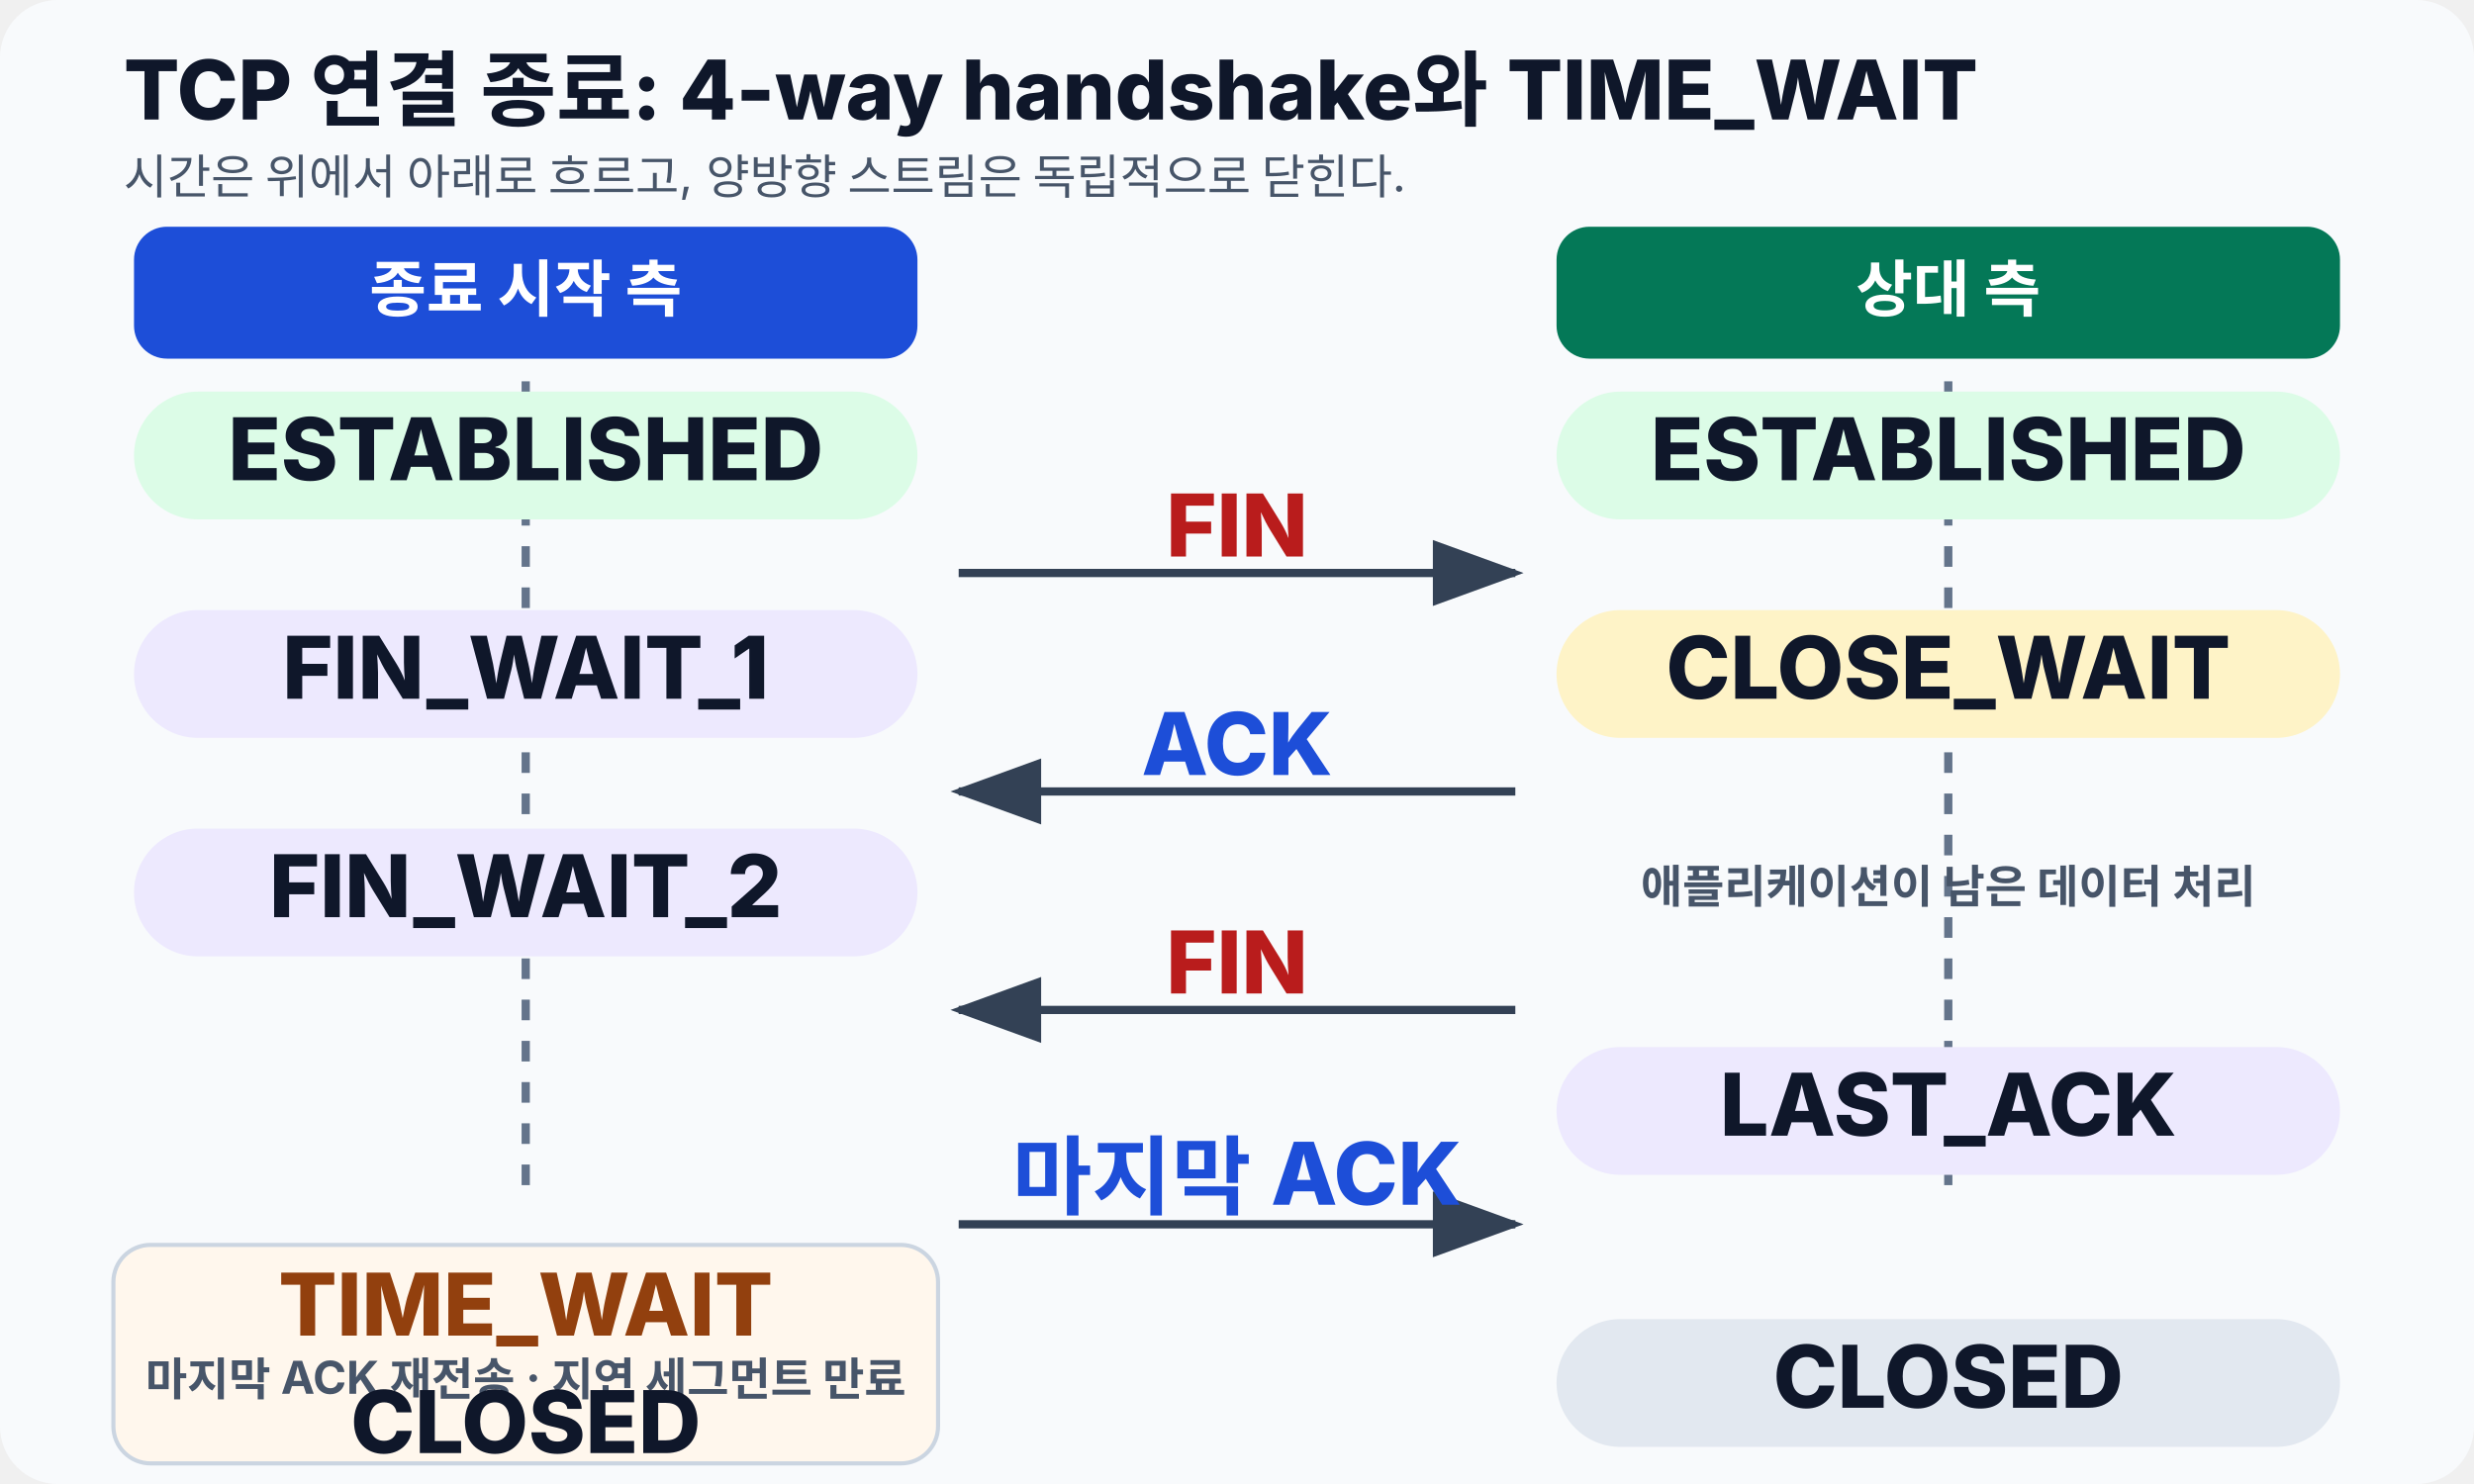
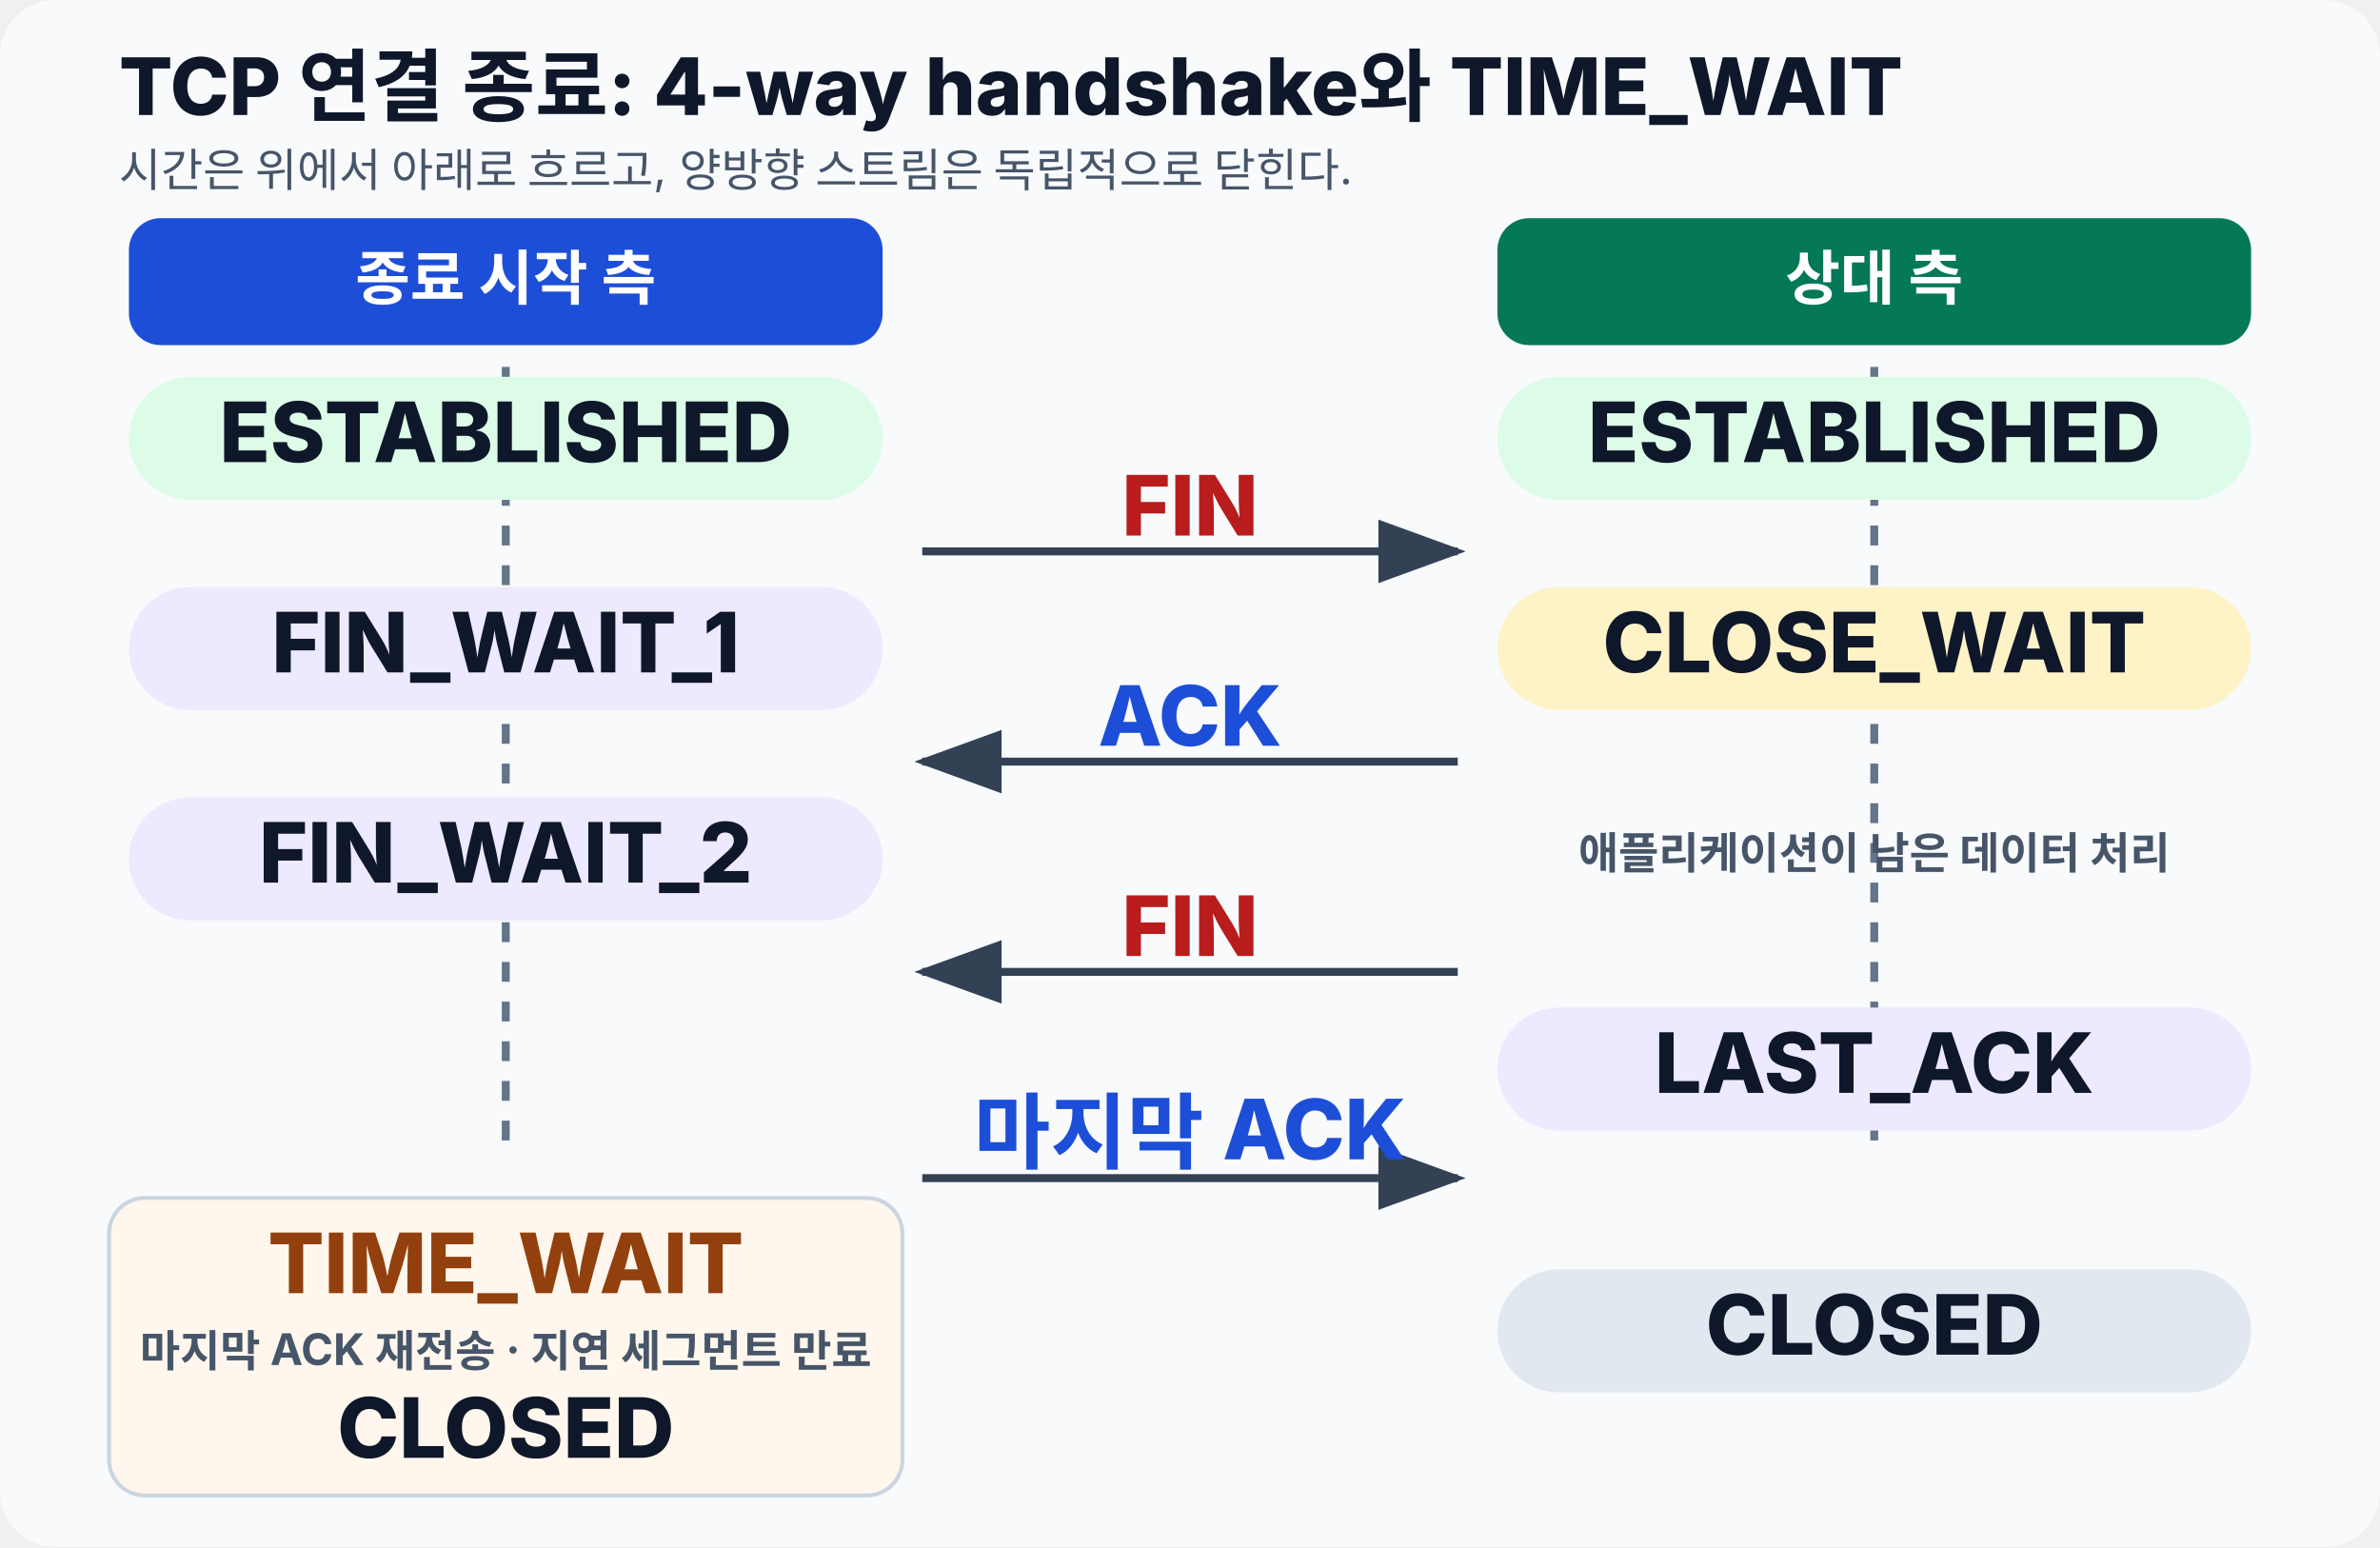
- <svg xmlns="http://www.w3.org/2000/svg" viewBox="0 0 1200 720" role="img" aria-labelledby="tcp-four-way-handshake-time-wait-title tcp-four-way-handshake-time-wait-desc">
+ <svg xmlns="http://www.w3.org/2000/svg" viewBox="0 0 1200 780" role="img" aria-labelledby="tcp-four-way-handshake-time-wait-title tcp-four-way-handshake-time-wait-desc">
  <style>
    .bg{fill:#f8fafc}.ink{fill:#0f172a}.muted{fill:#475569}.blue{fill:#1d4ed8}.violet{fill:#6d28d9}.green{fill:#047857}.amber{fill:#92400e}.danger{fill:#b91c1c}.line{fill:none;stroke:#334155;stroke-width:4}.dash{fill:none;stroke:#64748b;stroke-width:4;stroke-dasharray:10 10}text{font-family:ui-sans-serif,system-ui,-apple-system,BlinkMacSystemFont,"Segoe UI",sans-serif}.title{font-size:40px;font-weight:800}.subtitle{font-size:23px}.name{font-size:30px;font-weight:800}.label{font-size:42px;font-weight:800}.chip{font-size:42px;font-weight:800}.note{font-size:22px;font-weight:700}
  </style>
-   <rect class="bg" width="1200" height="720" rx="28" />
+   <rect class="bg" width="1200" height="780" rx="28" />
  <text class="ink title" x="60" y="58">TCP 연결 종료: 4-way handshake와 TIME_WAIT</text>
  <text class="muted subtitle" x="60" y="94">시간은 위에서 아래로 흐르고, 양방향 스트림은 독립적으로 닫힌다.</text>
  <rect class="blue" x="65" y="110" width="380" height="64" rx="16" />
  <text fill="#fff" class="name" x="255" y="151" text-anchor="middle">종료 시작 측</text>
  <rect class="green" x="755" y="110" width="380" height="64" rx="16" />
  <text fill="#fff" class="name" x="945" y="151" text-anchor="middle">상대 측</text>
  <path class="dash" d="M255 185v390M945 185v390" />
  <rect x="65" y="190" width="380" height="62" rx="31" fill="#dcfce7" />
  <text class="ink chip" x="255" y="233" text-anchor="middle">ESTABLISHED</text>
  <rect x="755" y="190" width="380" height="62" rx="31" fill="#dcfce7" />
  <text class="ink chip" x="945" y="233" text-anchor="middle">ESTABLISHED</text>
  <path class="line" d="M465 278H735" marker-end="url(#arrow)" />
  <text class="danger label" x="600" y="270" text-anchor="middle">FIN</text>
  <rect x="65" y="296" width="380" height="62" rx="31" fill="#ede9fe" />
  <text class="ink chip" x="255" y="339" text-anchor="middle">FIN_WAIT_1</text>
  <rect x="755" y="296" width="380" height="62" rx="31" fill="#fef3c7" />
  <text class="ink chip" x="945" y="339" text-anchor="middle">CLOSE_WAIT</text>
  <path class="line" d="M735 384H465" marker-end="url(#arrow)" />
  <text class="blue label" x="600" y="376" text-anchor="middle">ACK</text>
  <rect x="65" y="402" width="380" height="62" rx="31" fill="#ede9fe" />
  <text class="ink chip" x="255" y="445" text-anchor="middle">FIN_WAIT_2</text>
  <text class="muted note" x="945" y="438" text-anchor="middle">애플리케이션이 남은 데이터 처리</text>
  <path class="line" d="M735 490H465" marker-end="url(#arrow)" />
  <text class="danger label" x="600" y="482" text-anchor="middle">FIN</text>
  <rect x="755" y="508" width="380" height="62" rx="31" fill="#ede9fe" />
  <text class="ink chip" x="945" y="551" text-anchor="middle">LAST_ACK</text>
  <path class="line" d="M465 594H735" marker-end="url(#arrow)" />
  <text class="blue label" x="600" y="586" text-anchor="middle">마지막 ACK</text>
-   <rect x="55" y="604" width="400" height="106" rx="18" fill="#fff7ed" stroke="#cbd5e1" stroke-width="2" />
-   <text class="amber chip" x="255" y="648" text-anchor="middle">TIME_WAIT</text>
-   <text class="muted note" x="255" y="677" text-anchor="middle">마지막 ACK 재전송 · 지연 세그먼트 만료</text>
-   <text class="ink chip" x="255" y="705" text-anchor="middle">CLOSED</text>
+   <rect x="55" y="604" width="400" height="150" rx="18" fill="#fff7ed" stroke="#cbd5e1" stroke-width="2" />
+   <text class="amber chip" x="255" y="652" text-anchor="middle">TIME_WAIT</text>
+   <text class="muted note" x="255" y="689" text-anchor="middle">마지막 ACK 재전송 · 지연 세그먼트 만료</text>
+   <text class="ink chip" x="255" y="735" text-anchor="middle">CLOSED</text>
  <rect x="755" y="640" width="380" height="62" rx="31" fill="#e2e8f0" />
  <text class="ink chip" x="945" y="683" text-anchor="middle">CLOSED</text>
  <defs>
    <marker id="arrow" markerWidth="12" markerHeight="12" refX="10" refY="4" orient="auto">
      <path d="M0,0 L0,8 L11,4 z" fill="#334155" />
    </marker>
  </defs>
</svg>
